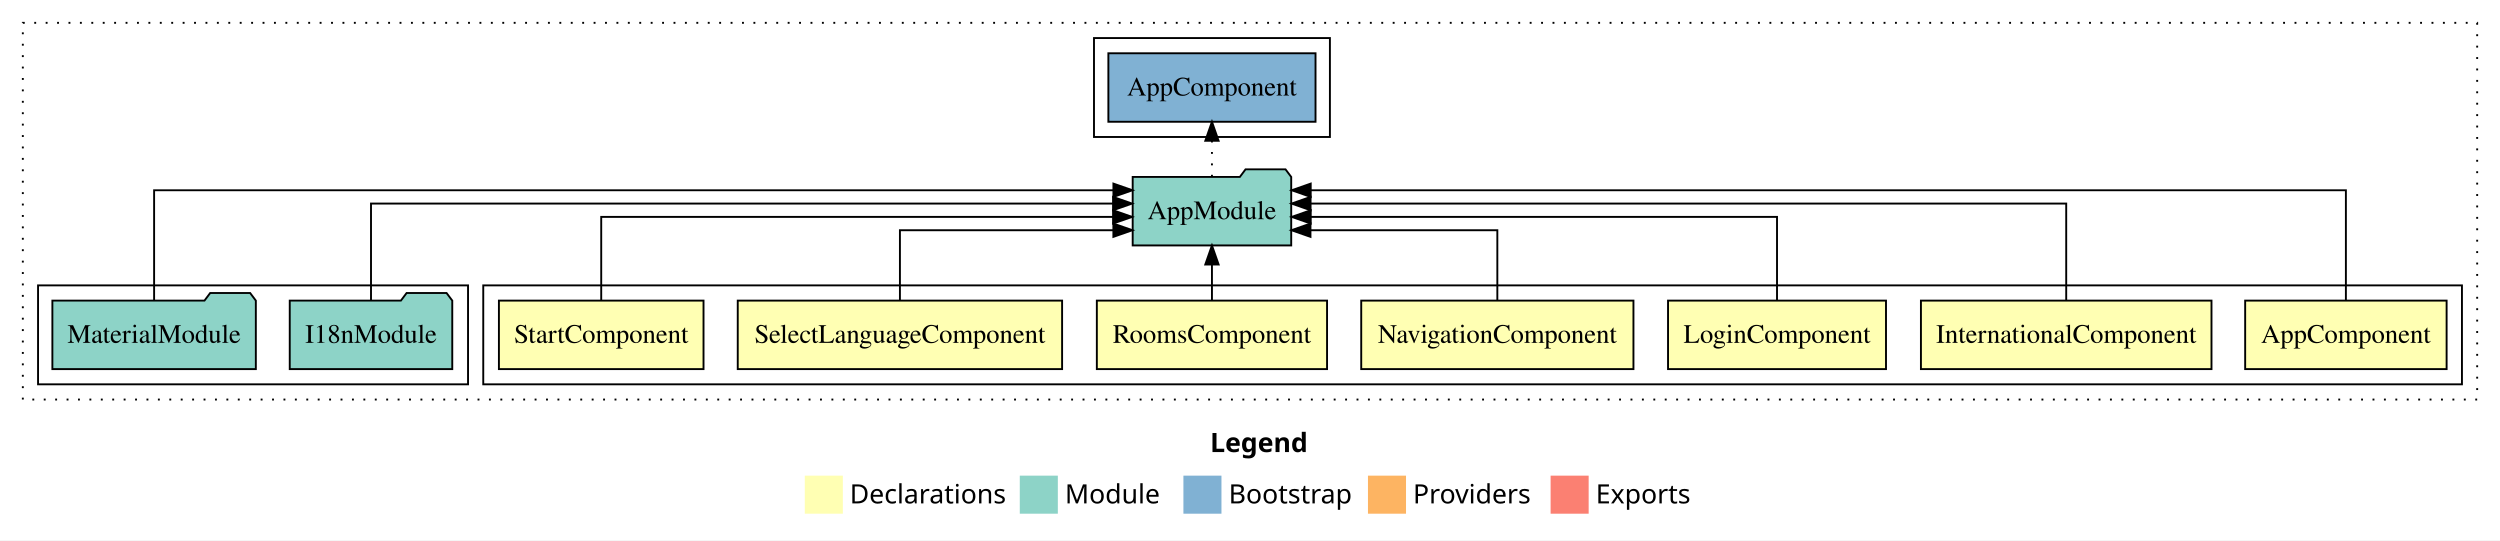
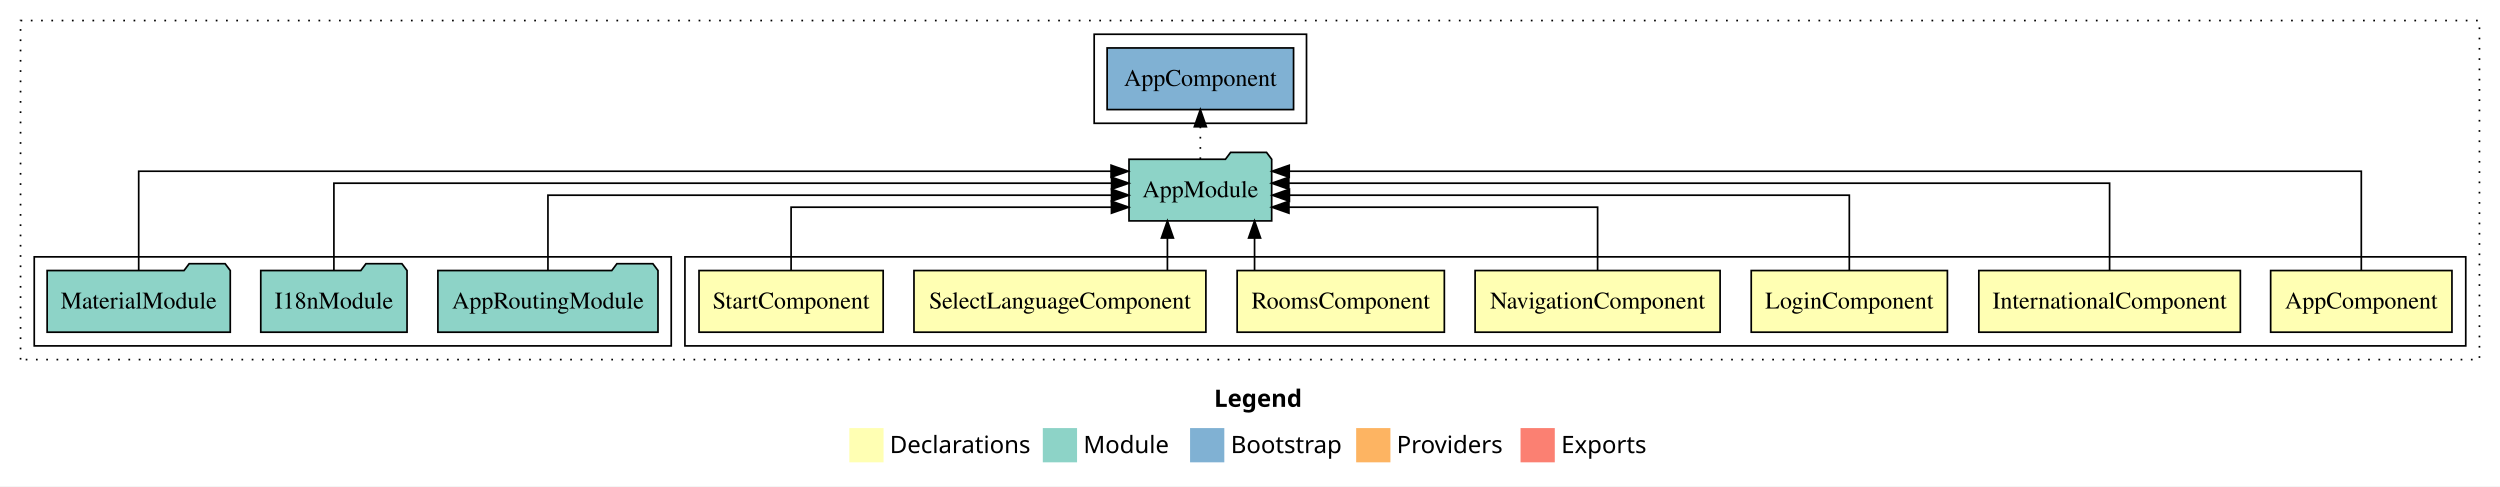
- <svg xmlns="http://www.w3.org/2000/svg" width="1314pt" height="284pt" viewBox="0.00 0.00 1314.00 284.00">
+ <svg xmlns="http://www.w3.org/2000/svg" width="1460pt" height="284pt" viewBox="0.00 0.00 1460.00 284.00">
  <g id="graph0" class="graph" transform="scale(1 1) rotate(0) translate(4 280)">
-     <polygon fill="white" stroke="transparent" points="-4,4 -4,-280 1310,-280 1310,4 -4,4" />
-     <text text-anchor="start" x="632.01" y="-42.4" font-family="sans-serif" font-weight="bold" font-size="14.00">Legend</text>
-     <polygon fill="#ffffb3" stroke="transparent" points="419,-10 419,-30 439,-30 439,-10 419,-10" />
-     <text text-anchor="start" x="442.63" y="-15.4" font-family="sans-serif" font-size="14.00">  Declarations</text>
-     <polygon fill="#8dd3c7" stroke="transparent" points="532,-10 532,-30 552,-30 552,-10 532,-10" />
-     <text text-anchor="start" x="555.73" y="-15.4" font-family="sans-serif" font-size="14.00">  Module</text>
-     <polygon fill="#80b1d3" stroke="transparent" points="618,-10 618,-30 638,-30 638,-10 618,-10" />
-     <text text-anchor="start" x="641.78" y="-15.4" font-family="sans-serif" font-size="14.00">  Bootstrap</text>
-     <polygon fill="#fdb462" stroke="transparent" points="715,-10 715,-30 735,-30 735,-10 715,-10" />
-     <text text-anchor="start" x="738.67" y="-15.4" font-family="sans-serif" font-size="14.00">  Providers</text>
-     <polygon fill="#fb8072" stroke="transparent" points="811,-10 811,-30 831,-30 831,-10 811,-10" />
-     <text text-anchor="start" x="834.73" y="-15.4" font-family="sans-serif" font-size="14.00">  Exports</text>
+     <polygon fill="white" stroke="transparent" points="-4,4 -4,-280 1456,-280 1456,4 -4,4" />
+     <text text-anchor="start" x="705.01" y="-42.4" font-family="sans-serif" font-weight="bold" font-size="14.00">Legend</text>
+     <polygon fill="#ffffb3" stroke="transparent" points="492,-10 492,-30 512,-30 512,-10 492,-10" />
+     <text text-anchor="start" x="515.63" y="-15.4" font-family="sans-serif" font-size="14.00">  Declarations</text>
+     <polygon fill="#8dd3c7" stroke="transparent" points="605,-10 605,-30 625,-30 625,-10 605,-10" />
+     <text text-anchor="start" x="628.73" y="-15.4" font-family="sans-serif" font-size="14.00">  Module</text>
+     <polygon fill="#80b1d3" stroke="transparent" points="691,-10 691,-30 711,-30 711,-10 691,-10" />
+     <text text-anchor="start" x="714.78" y="-15.4" font-family="sans-serif" font-size="14.00">  Bootstrap</text>
+     <polygon fill="#fdb462" stroke="transparent" points="788,-10 788,-30 808,-30 808,-10 788,-10" />
+     <text text-anchor="start" x="811.67" y="-15.4" font-family="sans-serif" font-size="14.00">  Providers</text>
+     <polygon fill="#fb8072" stroke="transparent" points="884,-10 884,-30 904,-30 904,-10 884,-10" />
+     <text text-anchor="start" x="907.73" y="-15.4" font-family="sans-serif" font-size="14.00">  Exports</text>
    <g id="clust1" class="cluster">
-       <polygon fill="none" stroke="black" stroke-dasharray="1,5" points="8,-70 8,-268 1298,-268 1298,-70 8,-70" />
+       <polygon fill="none" stroke="black" stroke-dasharray="1,5" points="8,-70 8,-268 1444,-268 1444,-70 8,-70" />
    </g>
    <g id="clust2" class="cluster">
-       <polygon fill="none" stroke="black" points="250,-78 250,-130 1290,-130 1290,-78 250,-78" />
+       <polygon fill="none" stroke="black" points="396,-78 396,-130 1436,-130 1436,-78 396,-78" />
    </g>
    <g id="clust10" class="cluster">
-       <polygon fill="none" stroke="black" points="16,-78 16,-130 242,-130 242,-78 16,-78" />
+       <polygon fill="none" stroke="black" points="16,-78 16,-130 388,-130 388,-78 16,-78" />
    </g>
    <g id="clust12" class="cluster">
-       <polygon fill="none" stroke="black" points="571,-208 571,-260 695,-260 695,-208 571,-208" />
+       <polygon fill="none" stroke="black" points="635,-208 635,-260 759,-260 759,-208 635,-208" />
    </g>
    <g id="node1" class="node">
-       <polygon fill="#ffffb3" stroke="black" points="1281.94,-122 1176.06,-122 1176.06,-86 1281.94,-86 1281.94,-122" />
-       <text text-anchor="middle" x="1229" y="-99.8" font-family="Times,serif" font-size="14.00">AppComponent</text>
+       <polygon fill="#ffffb3" stroke="black" points="1427.94,-122 1322.06,-122 1322.06,-86 1427.94,-86 1427.94,-122" />
+       <text text-anchor="middle" x="1375" y="-99.8" font-family="Times,serif" font-size="14.00">AppComponent</text>
    </g>
    <g id="node8" class="node">
-       <polygon fill="#8dd3c7" stroke="black" points="674.66,-187 671.66,-191 650.66,-191 647.66,-187 591.34,-187 591.34,-151 674.66,-151 674.66,-187" />
-       <text text-anchor="middle" x="633" y="-164.8" font-family="Times,serif" font-size="14.00">AppModule</text>
+       <polygon fill="#8dd3c7" stroke="black" points="738.66,-187 735.66,-191 714.66,-191 711.66,-187 655.34,-187 655.34,-151 738.66,-151 738.66,-187" />
+       <text text-anchor="middle" x="697" y="-164.8" font-family="Times,serif" font-size="14.00">AppModule</text>
    </g>
    <g id="edge1" class="edge">
-       <path fill="none" stroke="black" d="M1229,-122.01C1229,-144.49 1229,-180 1229,-180 1229,-180 684.91,-180 684.91,-180" />
-       <polygon fill="black" stroke="black" points="684.91,-176.5 674.91,-180 684.91,-183.5 684.91,-176.5" />
+       <path fill="none" stroke="black" d="M1375,-122.01C1375,-144.49 1375,-180 1375,-180 1375,-180 748.9,-180 748.9,-180" />
+       <polygon fill="black" stroke="black" points="748.9,-176.5 738.9,-180 748.9,-183.5 748.9,-176.5" />
    </g>
    <g id="node2" class="node">
-       <polygon fill="#ffffb3" stroke="black" points="1158.36,-122 1005.64,-122 1005.64,-86 1158.36,-86 1158.36,-122" />
-       <text text-anchor="middle" x="1082" y="-99.8" font-family="Times,serif" font-size="14.00">InternationalComponent</text>
+       <polygon fill="#ffffb3" stroke="black" points="1304.36,-122 1151.64,-122 1151.64,-86 1304.36,-86 1304.36,-122" />
+       <text text-anchor="middle" x="1228" y="-99.8" font-family="Times,serif" font-size="14.00">InternationalComponent</text>
    </g>
    <g id="edge2" class="edge">
-       <path fill="none" stroke="black" d="M1082,-122.13C1082,-142.57 1082,-173 1082,-173 1082,-173 684.84,-173 684.84,-173" />
-       <polygon fill="black" stroke="black" points="684.84,-169.5 674.84,-173 684.84,-176.5 684.84,-169.5" />
+       <path fill="none" stroke="black" d="M1228,-122.13C1228,-142.57 1228,-173 1228,-173 1228,-173 748.67,-173 748.67,-173" />
+       <polygon fill="black" stroke="black" points="748.67,-169.5 738.67,-173 748.67,-176.5 748.67,-169.5" />
    </g>
    <g id="node3" class="node">
-       <polygon fill="#ffffb3" stroke="black" points="987.28,-122 872.72,-122 872.72,-86 987.28,-86 987.28,-122" />
-       <text text-anchor="middle" x="930" y="-99.8" font-family="Times,serif" font-size="14.00">LoginComponent</text>
+       <polygon fill="#ffffb3" stroke="black" points="1133.28,-122 1018.72,-122 1018.72,-86 1133.28,-86 1133.28,-122" />
+       <text text-anchor="middle" x="1076" y="-99.8" font-family="Times,serif" font-size="14.00">LoginComponent</text>
    </g>
    <g id="edge3" class="edge">
-       <path fill="none" stroke="black" d="M930,-122.27C930,-140.56 930,-166 930,-166 930,-166 684.92,-166 684.92,-166" />
-       <polygon fill="black" stroke="black" points="684.92,-162.5 674.92,-166 684.92,-169.5 684.92,-162.5" />
+       <path fill="none" stroke="black" d="M1076,-122.27C1076,-140.56 1076,-166 1076,-166 1076,-166 749.01,-166 749.01,-166" />
+       <polygon fill="black" stroke="black" points="749.01,-162.5 739.01,-166 749.01,-169.5 749.01,-162.5" />
    </g>
    <g id="node4" class="node">
-       <polygon fill="#ffffb3" stroke="black" points="854.54,-122 711.46,-122 711.46,-86 854.54,-86 854.54,-122" />
-       <text text-anchor="middle" x="783" y="-99.8" font-family="Times,serif" font-size="14.00">NavigationComponent</text>
+       <polygon fill="#ffffb3" stroke="black" points="1000.54,-122 857.46,-122 857.46,-86 1000.54,-86 1000.54,-122" />
+       <text text-anchor="middle" x="929" y="-99.8" font-family="Times,serif" font-size="14.00">NavigationComponent</text>
    </g>
    <g id="edge4" class="edge">
-       <path fill="none" stroke="black" d="M783,-122.01C783,-138.05 783,-159 783,-159 783,-159 684.78,-159 684.78,-159" />
-       <polygon fill="black" stroke="black" points="684.78,-155.5 674.78,-159 684.78,-162.5 684.78,-155.5" />
+       <path fill="none" stroke="black" d="M929,-122.01C929,-138.05 929,-159 929,-159 929,-159 748.74,-159 748.74,-159" />
+       <polygon fill="black" stroke="black" points="748.74,-155.5 738.74,-159 748.74,-162.5 748.74,-155.5" />
    </g>
    <g id="node5" class="node">
-       <polygon fill="#ffffb3" stroke="black" points="693.5,-122 572.5,-122 572.5,-86 693.5,-86 693.5,-122" />
-       <text text-anchor="middle" x="633" y="-99.8" font-family="Times,serif" font-size="14.00">RoomsComponent</text>
+       <polygon fill="#ffffb3" stroke="black" points="839.5,-122 718.5,-122 718.5,-86 839.5,-86 839.5,-122" />
+       <text text-anchor="middle" x="779" y="-99.8" font-family="Times,serif" font-size="14.00">RoomsComponent</text>
    </g>
    <g id="edge5" class="edge">
-       <path fill="none" stroke="black" d="M633,-122.11C633,-122.11 633,-140.99 633,-140.99" />
-       <polygon fill="black" stroke="black" points="629.5,-140.99 633,-150.99 636.5,-140.99 629.5,-140.99" />
+       <path fill="none" stroke="black" d="M728.66,-122.11C728.66,-122.11 728.66,-140.99 728.66,-140.99" />
+       <polygon fill="black" stroke="black" points="725.16,-140.99 728.66,-150.99 732.16,-140.99 725.16,-140.99" />
    </g>
    <g id="node6" class="node">
-       <polygon fill="#ffffb3" stroke="black" points="554.24,-122 383.76,-122 383.76,-86 554.24,-86 554.24,-122" />
-       <text text-anchor="middle" x="469" y="-99.8" font-family="Times,serif" font-size="14.00">SelectLanguageComponent</text>
+       <polygon fill="#ffffb3" stroke="black" points="700.24,-122 529.76,-122 529.76,-86 700.24,-86 700.24,-122" />
+       <text text-anchor="middle" x="615" y="-99.8" font-family="Times,serif" font-size="14.00">SelectLanguageComponent</text>
    </g>
    <g id="edge6" class="edge">
-       <path fill="none" stroke="black" d="M469,-122.01C469,-138.05 469,-159 469,-159 469,-159 581.19,-159 581.19,-159" />
-       <polygon fill="black" stroke="black" points="581.19,-162.5 591.19,-159 581.19,-155.5 581.19,-162.5" />
+       <path fill="none" stroke="black" d="M677.77,-122.11C677.77,-122.11 677.77,-140.99 677.77,-140.99" />
+       <polygon fill="black" stroke="black" points="674.27,-140.99 677.77,-150.99 681.27,-140.99 674.27,-140.99" />
    </g>
    <g id="node7" class="node">
-       <polygon fill="#ffffb3" stroke="black" points="365.77,-122 258.23,-122 258.23,-86 365.77,-86 365.77,-122" />
-       <text text-anchor="middle" x="312" y="-99.8" font-family="Times,serif" font-size="14.00">StartComponent</text>
+       <polygon fill="#ffffb3" stroke="black" points="511.77,-122 404.23,-122 404.23,-86 511.77,-86 511.77,-122" />
+       <text text-anchor="middle" x="458" y="-99.8" font-family="Times,serif" font-size="14.00">StartComponent</text>
    </g>
    <g id="edge7" class="edge">
-       <path fill="none" stroke="black" d="M312,-122.27C312,-140.56 312,-166 312,-166 312,-166 581.03,-166 581.03,-166" />
-       <polygon fill="black" stroke="black" points="581.03,-169.5 591.03,-166 581.03,-162.5 581.03,-169.5" />
+       <path fill="none" stroke="black" d="M458,-122.01C458,-138.05 458,-159 458,-159 458,-159 645.1,-159 645.1,-159" />
+       <polygon fill="black" stroke="black" points="645.1,-162.5 655.1,-159 645.1,-155.5 645.1,-162.5" />
    </g>
-     <g id="node11" class="node">
-       <polygon fill="#80b1d3" stroke="black" points="687.44,-252 578.56,-252 578.56,-216 687.44,-216 687.44,-252" />
-       <text text-anchor="middle" x="633" y="-229.8" font-family="Times,serif" font-size="14.00">AppComponent </text>
+     <g id="node12" class="node">
+       <polygon fill="#80b1d3" stroke="black" points="751.44,-252 642.56,-252 642.56,-216 751.44,-216 751.44,-252" />
+       <text text-anchor="middle" x="697" y="-229.8" font-family="Times,serif" font-size="14.00">AppComponent </text>
    </g>
-     <g id="edge10" class="edge">
-       <path fill="none" stroke="black" stroke-dasharray="1,5" d="M633,-187.11C633,-187.11 633,-205.99 633,-205.99" />
-       <polygon fill="black" stroke="black" points="629.5,-205.99 633,-215.99 636.5,-205.99 629.5,-205.99" />
+     <g id="edge11" class="edge">
+       <path fill="none" stroke="black" stroke-dasharray="1,5" d="M697,-187.11C697,-187.11 697,-205.99 697,-205.99" />
+       <polygon fill="black" stroke="black" points="693.5,-205.99 697,-215.99 700.5,-205.99 693.5,-205.99" />
    </g>
    <g id="node9" class="node">
+       <polygon fill="#8dd3c7" stroke="black" points="380.27,-122 377.27,-126 356.27,-126 353.27,-122 251.73,-122 251.73,-86 380.27,-86 380.27,-122" />
+       <text text-anchor="middle" x="316" y="-99.8" font-family="Times,serif" font-size="14.00">AppRoutingModule</text>
+     </g>
+     <g id="edge8" class="edge">
+       <path fill="none" stroke="black" d="M316,-122.27C316,-140.56 316,-166 316,-166 316,-166 645.14,-166 645.14,-166" />
+       <polygon fill="black" stroke="black" points="645.14,-169.5 655.14,-166 645.14,-162.5 645.14,-169.5" />
+     </g>
+     <g id="node10" class="node">
      <polygon fill="#8dd3c7" stroke="black" points="233.71,-122 230.71,-126 209.71,-126 206.71,-122 148.29,-122 148.29,-86 233.71,-86 233.71,-122" />
      <text text-anchor="middle" x="191" y="-99.8" font-family="Times,serif" font-size="14.00">I18nModule</text>
    </g>
-     <g id="edge8" class="edge">
-       <path fill="none" stroke="black" d="M191,-122.13C191,-142.57 191,-173 191,-173 191,-173 581.02,-173 581.02,-173" />
-       <polygon fill="black" stroke="black" points="581.02,-176.5 591.02,-173 581.02,-169.5 581.02,-176.5" />
+     <g id="edge9" class="edge">
+       <path fill="none" stroke="black" d="M191,-122.13C191,-142.57 191,-173 191,-173 191,-173 645.16,-173 645.16,-173" />
+       <polygon fill="black" stroke="black" points="645.16,-176.5 655.16,-173 645.16,-169.5 645.16,-176.5" />
    </g>
-     <g id="node10" class="node">
+     <g id="node11" class="node">
      <polygon fill="#8dd3c7" stroke="black" points="130.47,-122 127.47,-126 106.47,-126 103.47,-122 23.53,-122 23.53,-86 130.47,-86 130.47,-122" />
      <text text-anchor="middle" x="77" y="-99.8" font-family="Times,serif" font-size="14.00">MaterialModule</text>
    </g>
-     <g id="edge9" class="edge">
-       <path fill="none" stroke="black" d="M77,-122.01C77,-144.49 77,-180 77,-180 77,-180 581.21,-180 581.21,-180" />
-       <polygon fill="black" stroke="black" points="581.21,-183.5 591.21,-180 581.21,-176.5 581.21,-183.5" />
+     <g id="edge10" class="edge">
+       <path fill="none" stroke="black" d="M77,-122.01C77,-144.49 77,-180 77,-180 77,-180 644.87,-180 644.87,-180" />
+       <polygon fill="black" stroke="black" points="644.87,-183.5 654.87,-180 644.87,-176.5 644.87,-183.5" />
    </g>
  </g>
</svg>
